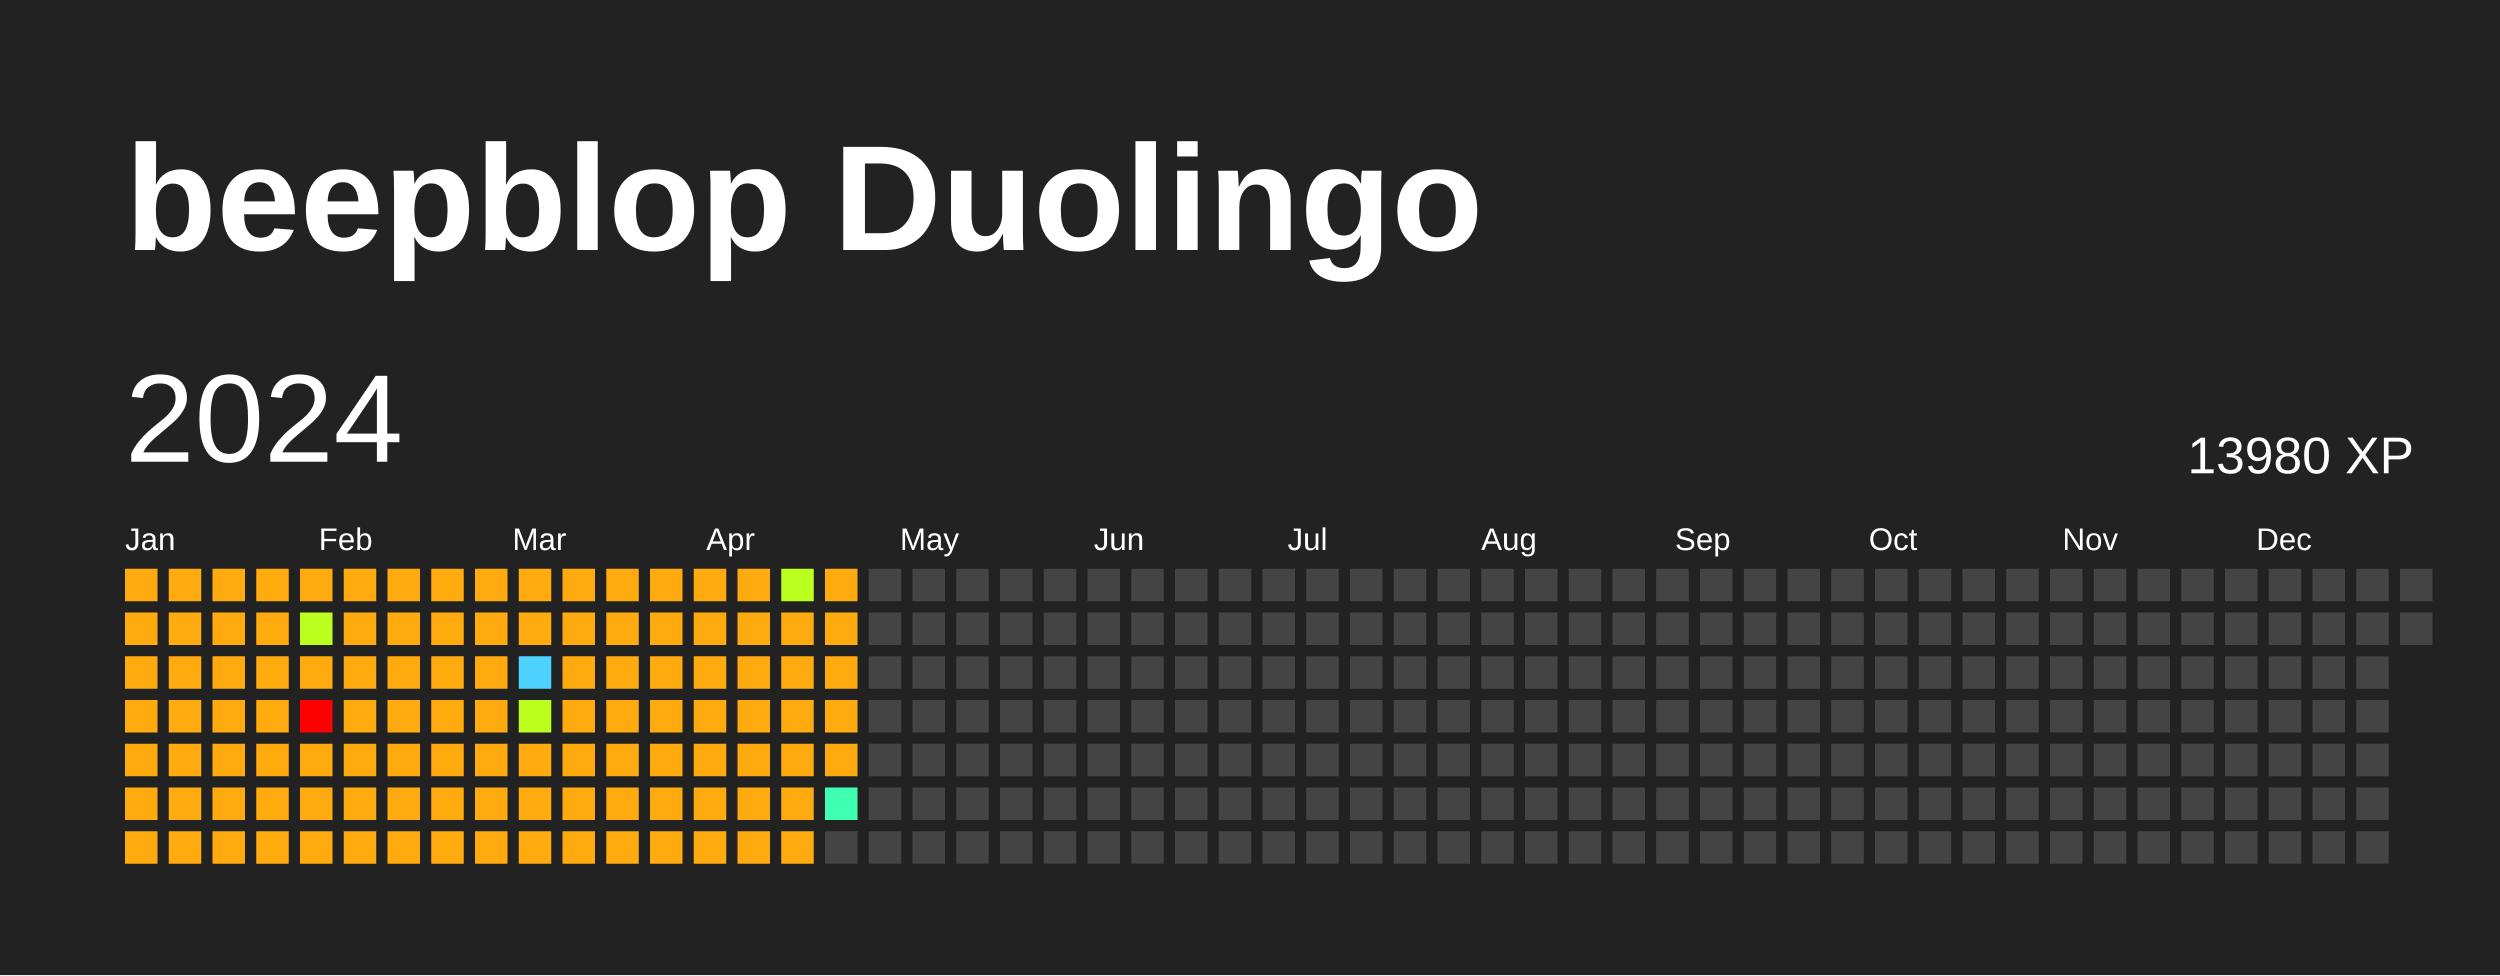
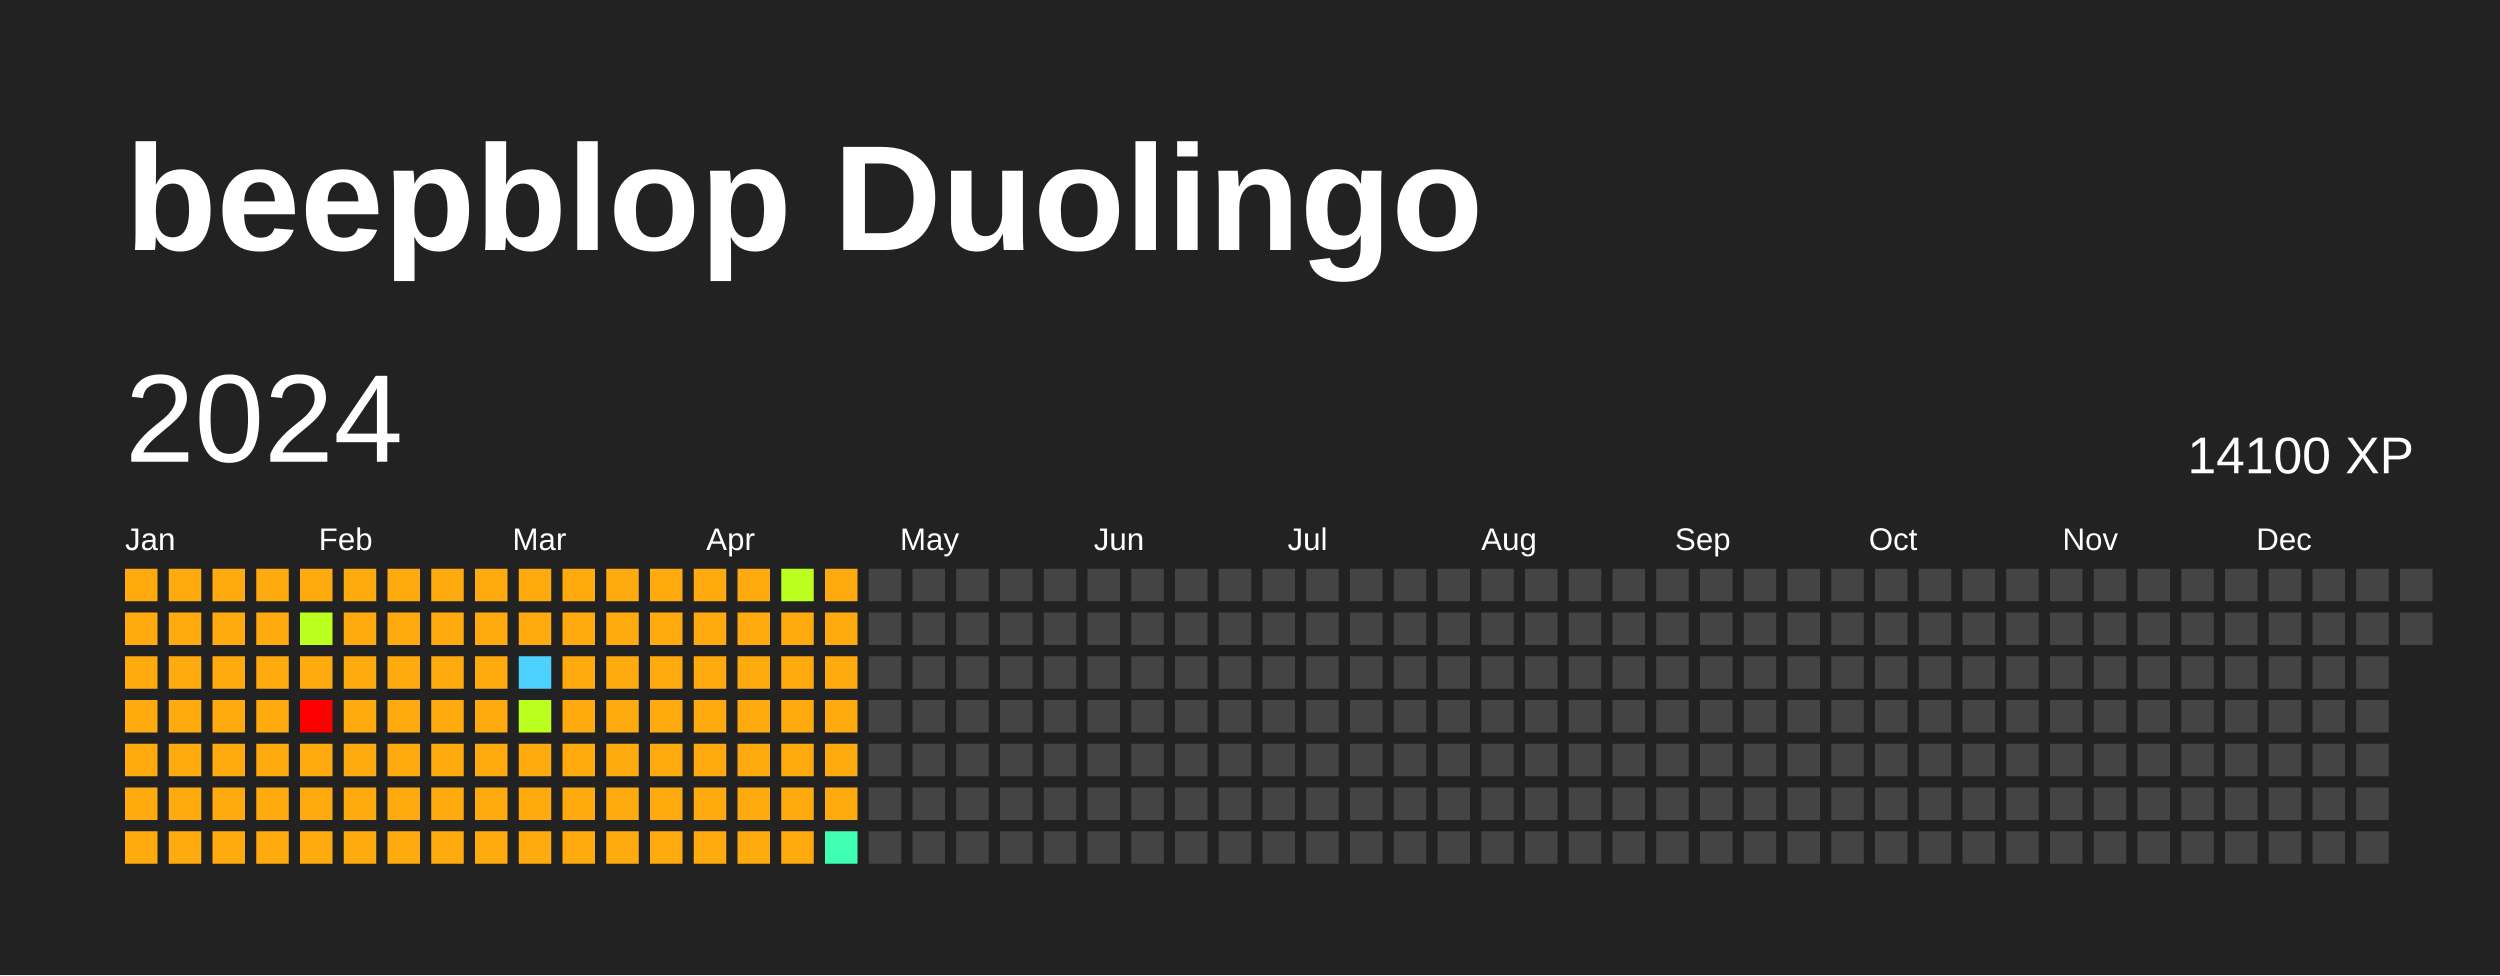
<svg xmlns="http://www.w3.org/2000/svg" baseProfile="full" height="78mm" version="1.1" viewBox="0,0,200,78" width="200mm">
  <defs />
  <rect fill="#222222" height="78" width="200" x="0" y="0" />
  <text fill="#FFFFFF" style="font-size:12px; font-family:Arial; font-weight:bold;" x="10" y="20">beepblop Duolingo</text>
  <text dominant-baseline="hanging" fill="#FFFFFF" style="font-size:10.0px; font-family:Arial;" x="10" y="30">2024</text>
-   <text dominant-baseline="hanging" fill="#FFFFFF" style="font-size:4.125px; font-family:Arial;" x="175" y="35">13980 XP</text>
+   <text dominant-baseline="hanging" fill="#FFFFFF" style="font-size:4.125px; font-family:Arial;" x="175" y="35">14100 XP</text>
  <text fill="#FFFFFF" style="font-size:2.5px; font-family:Arial" x="10.0" y="44">Jan</text>
  <text fill="#FFFFFF" style="font-size:2.5px; font-family:Arial" x="25.5" y="44">Feb</text>
  <text fill="#FFFFFF" style="font-size:2.5px; font-family:Arial" x="41.0" y="44">Mar</text>
  <text fill="#FFFFFF" style="font-size:2.5px; font-family:Arial" x="56.5" y="44">Apr</text>
  <text fill="#FFFFFF" style="font-size:2.5px; font-family:Arial" x="72.0" y="44">May</text>
  <text fill="#FFFFFF" style="font-size:2.5px; font-family:Arial" x="87.5" y="44">Jun</text>
  <text fill="#FFFFFF" style="font-size:2.5px; font-family:Arial" x="103.0" y="44">Jul</text>
  <text fill="#FFFFFF" style="font-size:2.5px; font-family:Arial" x="118.5" y="44">Aug</text>
  <text fill="#FFFFFF" style="font-size:2.5px; font-family:Arial" x="134.0" y="44">Sep</text>
  <text fill="#FFFFFF" style="font-size:2.5px; font-family:Arial" x="149.5" y="44">Oct</text>
  <text fill="#FFFFFF" style="font-size:2.5px; font-family:Arial" x="165.0" y="44">Nov</text>
  <text fill="#FFFFFF" style="font-size:2.5px; font-family:Arial" x="180.5" y="44">Dec</text>
  <rect fill="#ffab0f" height="2.6" width="2.6" x="10.0" y="45.5" />
  <rect fill="#ffab0f" height="2.6" width="2.6" x="10.0" y="49.0" />
  <rect fill="#ffab0f" height="2.6" width="2.6" x="10.0" y="52.5" />
  <rect fill="#ffab0f" height="2.6" width="2.6" x="10.0" y="56.0" />
  <rect fill="#ffab0f" height="2.6" width="2.6" x="10.0" y="59.5" />
  <rect fill="#ffab0f" height="2.6" width="2.6" x="10.0" y="63.0" />
  <rect fill="#ffab0f" height="2.6" width="2.6" x="10.0" y="66.5" />
  <rect fill="#ffab0f" height="2.6" width="2.6" x="13.5" y="45.5" />
  <rect fill="#ffab0f" height="2.6" width="2.6" x="13.5" y="49.0" />
  <rect fill="#ffab0f" height="2.6" width="2.6" x="13.5" y="52.5" />
  <rect fill="#ffab0f" height="2.6" width="2.6" x="13.5" y="56.0" />
  <rect fill="#ffab0f" height="2.6" width="2.6" x="13.5" y="59.5" />
  <rect fill="#ffab0f" height="2.6" width="2.6" x="13.5" y="63.0" />
  <rect fill="#ffab0f" height="2.6" width="2.6" x="13.5" y="66.5" />
  <rect fill="#ffab0f" height="2.6" width="2.6" x="17.0" y="45.5" />
  <rect fill="#ffab0f" height="2.6" width="2.6" x="17.0" y="49.0" />
  <rect fill="#ffab0f" height="2.6" width="2.6" x="17.0" y="52.5" />
  <rect fill="#ffab0f" height="2.6" width="2.6" x="17.0" y="56.0" />
  <rect fill="#ffab0f" height="2.6" width="2.6" x="17.0" y="59.5" />
  <rect fill="#ffab0f" height="2.6" width="2.6" x="17.0" y="63.0" />
  <rect fill="#ffab0f" height="2.6" width="2.6" x="17.0" y="66.5" />
  <rect fill="#ffab0f" height="2.6" width="2.6" x="20.5" y="45.5" />
  <rect fill="#ffab0f" height="2.6" width="2.6" x="20.5" y="49.0" />
  <rect fill="#ffab0f" height="2.6" width="2.6" x="20.5" y="52.5" />
  <rect fill="#ffab0f" height="2.6" width="2.6" x="20.5" y="56.0" />
  <rect fill="#ffab0f" height="2.6" width="2.6" x="20.5" y="59.5" />
  <rect fill="#ffab0f" height="2.6" width="2.6" x="20.5" y="63.0" />
  <rect fill="#ffab0f" height="2.6" width="2.6" x="20.5" y="66.5" />
  <rect fill="#ffab0f" height="2.6" width="2.6" x="24.0" y="45.5" />
  <rect fill="#bbff1f" height="2.6" width="2.6" x="24.0" y="49.0" />
  <rect fill="#ffab0f" height="2.6" width="2.6" x="24.0" y="52.5" />
  <rect fill="red" height="2.6" width="2.6" x="24.0" y="56.0" />
  <rect fill="#ffab0f" height="2.6" width="2.6" x="24.0" y="59.5" />
  <rect fill="#ffab0f" height="2.6" width="2.6" x="24.0" y="63.0" />
  <rect fill="#ffab0f" height="2.6" width="2.6" x="24.0" y="66.5" />
  <rect fill="#ffab0f" height="2.6" width="2.6" x="27.5" y="45.5" />
  <rect fill="#ffab0f" height="2.6" width="2.6" x="27.5" y="49.0" />
  <rect fill="#ffab0f" height="2.6" width="2.6" x="27.5" y="52.5" />
  <rect fill="#ffab0f" height="2.6" width="2.6" x="27.5" y="56.0" />
  <rect fill="#ffab0f" height="2.6" width="2.6" x="27.5" y="59.5" />
  <rect fill="#ffab0f" height="2.6" width="2.6" x="27.5" y="63.0" />
  <rect fill="#ffab0f" height="2.6" width="2.6" x="27.5" y="66.5" />
  <rect fill="#ffab0f" height="2.6" width="2.6" x="31.0" y="45.5" />
  <rect fill="#ffab0f" height="2.6" width="2.6" x="31.0" y="49.0" />
  <rect fill="#ffab0f" height="2.6" width="2.6" x="31.0" y="52.5" />
  <rect fill="#ffab0f" height="2.6" width="2.6" x="31.0" y="56.0" />
  <rect fill="#ffab0f" height="2.6" width="2.6" x="31.0" y="59.5" />
  <rect fill="#ffab0f" height="2.6" width="2.6" x="31.0" y="63.0" />
  <rect fill="#ffab0f" height="2.6" width="2.6" x="31.0" y="66.5" />
  <rect fill="#ffab0f" height="2.6" width="2.6" x="34.5" y="45.5" />
  <rect fill="#ffab0f" height="2.6" width="2.6" x="34.5" y="49.0" />
  <rect fill="#ffab0f" height="2.6" width="2.6" x="34.5" y="52.5" />
  <rect fill="#ffab0f" height="2.6" width="2.6" x="34.5" y="56.0" />
  <rect fill="#ffab0f" height="2.6" width="2.6" x="34.5" y="59.5" />
  <rect fill="#ffab0f" height="2.6" width="2.6" x="34.5" y="63.0" />
  <rect fill="#ffab0f" height="2.6" width="2.6" x="34.5" y="66.5" />
  <rect fill="#ffab0f" height="2.6" width="2.6" x="38.0" y="45.5" />
  <rect fill="#ffab0f" height="2.6" width="2.6" x="38.0" y="49.0" />
  <rect fill="#ffab0f" height="2.6" width="2.6" x="38.0" y="52.5" />
  <rect fill="#ffab0f" height="2.6" width="2.6" x="38.0" y="56.0" />
  <rect fill="#ffab0f" height="2.6" width="2.6" x="38.0" y="59.5" />
  <rect fill="#ffab0f" height="2.6" width="2.6" x="38.0" y="63.0" />
  <rect fill="#ffab0f" height="2.6" width="2.6" x="38.0" y="66.5" />
  <rect fill="#ffab0f" height="2.6" width="2.6" x="41.5" y="45.5" />
  <rect fill="#ffab0f" height="2.6" width="2.6" x="41.5" y="49.0" />
  <rect fill="#4dd2ff" height="2.6" width="2.6" x="41.5" y="52.5" />
  <rect fill="#bbff1f" height="2.6" width="2.6" x="41.5" y="56.0" />
  <rect fill="#ffab0f" height="2.6" width="2.6" x="41.5" y="59.5" />
  <rect fill="#ffab0f" height="2.6" width="2.6" x="41.5" y="63.0" />
  <rect fill="#ffab0f" height="2.6" width="2.6" x="41.5" y="66.5" />
  <rect fill="#ffab0f" height="2.6" width="2.6" x="45.0" y="45.5" />
  <rect fill="#ffab0f" height="2.6" width="2.6" x="45.0" y="49.0" />
  <rect fill="#ffab0f" height="2.6" width="2.6" x="45.0" y="52.5" />
  <rect fill="#ffab0f" height="2.6" width="2.6" x="45.0" y="56.0" />
  <rect fill="#ffab0f" height="2.6" width="2.6" x="45.0" y="59.5" />
  <rect fill="#ffab0f" height="2.6" width="2.6" x="45.0" y="63.0" />
  <rect fill="#ffab0f" height="2.6" width="2.6" x="45.0" y="66.5" />
  <rect fill="#ffab0f" height="2.6" width="2.6" x="48.5" y="45.5" />
  <rect fill="#ffab0f" height="2.6" width="2.6" x="48.5" y="49.0" />
  <rect fill="#ffab0f" height="2.6" width="2.6" x="48.5" y="52.5" />
  <rect fill="#ffab0f" height="2.6" width="2.6" x="48.5" y="56.0" />
  <rect fill="#ffab0f" height="2.6" width="2.6" x="48.5" y="59.5" />
  <rect fill="#ffab0f" height="2.6" width="2.6" x="48.5" y="63.0" />
  <rect fill="#ffab0f" height="2.6" width="2.6" x="48.5" y="66.5" />
  <rect fill="#ffab0f" height="2.6" width="2.6" x="52.0" y="45.5" />
  <rect fill="#ffab0f" height="2.6" width="2.6" x="52.0" y="49.0" />
  <rect fill="#ffab0f" height="2.6" width="2.6" x="52.0" y="52.5" />
  <rect fill="#ffab0f" height="2.6" width="2.6" x="52.0" y="56.0" />
  <rect fill="#ffab0f" height="2.6" width="2.6" x="52.0" y="59.5" />
  <rect fill="#ffab0f" height="2.6" width="2.6" x="52.0" y="63.0" />
  <rect fill="#ffab0f" height="2.6" width="2.6" x="52.0" y="66.5" />
  <rect fill="#ffab0f" height="2.6" width="2.6" x="55.5" y="45.5" />
  <rect fill="#ffab0f" height="2.6" width="2.6" x="55.5" y="49.0" />
  <rect fill="#ffab0f" height="2.6" width="2.6" x="55.5" y="52.5" />
  <rect fill="#ffab0f" height="2.6" width="2.6" x="55.5" y="56.0" />
  <rect fill="#ffab0f" height="2.6" width="2.6" x="55.5" y="59.5" />
  <rect fill="#ffab0f" height="2.6" width="2.6" x="55.5" y="63.0" />
  <rect fill="#ffab0f" height="2.6" width="2.6" x="55.5" y="66.5" />
  <rect fill="#ffab0f" height="2.6" width="2.6" x="59.0" y="45.5" />
  <rect fill="#ffab0f" height="2.6" width="2.6" x="59.0" y="49.0" />
  <rect fill="#ffab0f" height="2.6" width="2.6" x="59.0" y="52.5" />
  <rect fill="#ffab0f" height="2.6" width="2.6" x="59.0" y="56.0" />
  <rect fill="#ffab0f" height="2.6" width="2.6" x="59.0" y="59.5" />
  <rect fill="#ffab0f" height="2.6" width="2.6" x="59.0" y="63.0" />
  <rect fill="#ffab0f" height="2.6" width="2.6" x="59.0" y="66.5" />
  <rect fill="#bbff1f" height="2.6" width="2.6" x="62.5" y="45.5" />
  <rect fill="#ffab0f" height="2.6" width="2.6" x="62.5" y="49.0" />
  <rect fill="#ffab0f" height="2.6" width="2.6" x="62.5" y="52.5" />
  <rect fill="#ffab0f" height="2.6" width="2.6" x="62.5" y="56.0" />
  <rect fill="#ffab0f" height="2.6" width="2.6" x="62.5" y="59.5" />
  <rect fill="#ffab0f" height="2.6" width="2.6" x="62.5" y="63.0" />
  <rect fill="#ffab0f" height="2.6" width="2.6" x="62.5" y="66.5" />
  <rect fill="#ffab0f" height="2.6" width="2.6" x="66.0" y="45.5" />
  <rect fill="#ffab0f" height="2.6" width="2.6" x="66.0" y="49.0" />
  <rect fill="#ffab0f" height="2.6" width="2.6" x="66.0" y="52.5" />
  <rect fill="#ffab0f" height="2.6" width="2.6" x="66.0" y="56.0" />
  <rect fill="#ffab0f" height="2.6" width="2.6" x="66.0" y="59.5" />
-   <rect fill="#3effb2" height="2.6" width="2.6" x="66.0" y="63.0" />
-   <rect fill="#444444" height="2.6" width="2.6" x="66.0" y="66.5" />
+   <rect fill="#ffab0f" height="2.6" width="2.6" x="66.0" y="63.0" />
+   <rect fill="#3effb2" height="2.6" width="2.6" x="66.0" y="66.5" />
  <rect fill="#444444" height="2.6" width="2.6" x="69.5" y="45.5" />
  <rect fill="#444444" height="2.6" width="2.6" x="69.5" y="49.0" />
  <rect fill="#444444" height="2.6" width="2.6" x="69.5" y="52.5" />
  <rect fill="#444444" height="2.6" width="2.6" x="69.5" y="56.0" />
  <rect fill="#444444" height="2.6" width="2.6" x="69.5" y="59.5" />
  <rect fill="#444444" height="2.6" width="2.6" x="69.5" y="63.0" />
  <rect fill="#444444" height="2.6" width="2.6" x="69.5" y="66.5" />
  <rect fill="#444444" height="2.6" width="2.6" x="73.0" y="45.5" />
  <rect fill="#444444" height="2.6" width="2.6" x="73.0" y="49.0" />
  <rect fill="#444444" height="2.6" width="2.6" x="73.0" y="52.5" />
  <rect fill="#444444" height="2.6" width="2.6" x="73.0" y="56.0" />
  <rect fill="#444444" height="2.6" width="2.6" x="73.0" y="59.5" />
  <rect fill="#444444" height="2.6" width="2.6" x="73.0" y="63.0" />
  <rect fill="#444444" height="2.6" width="2.6" x="73.0" y="66.5" />
  <rect fill="#444444" height="2.6" width="2.6" x="76.5" y="45.5" />
  <rect fill="#444444" height="2.6" width="2.6" x="76.5" y="49.0" />
  <rect fill="#444444" height="2.6" width="2.6" x="76.5" y="52.5" />
  <rect fill="#444444" height="2.6" width="2.6" x="76.5" y="56.0" />
  <rect fill="#444444" height="2.6" width="2.6" x="76.5" y="59.5" />
  <rect fill="#444444" height="2.6" width="2.6" x="76.5" y="63.0" />
  <rect fill="#444444" height="2.6" width="2.6" x="76.5" y="66.5" />
  <rect fill="#444444" height="2.6" width="2.6" x="80.0" y="45.5" />
  <rect fill="#444444" height="2.6" width="2.6" x="80.0" y="49.0" />
  <rect fill="#444444" height="2.6" width="2.6" x="80.0" y="52.5" />
  <rect fill="#444444" height="2.6" width="2.6" x="80.0" y="56.0" />
  <rect fill="#444444" height="2.6" width="2.6" x="80.0" y="59.5" />
  <rect fill="#444444" height="2.6" width="2.6" x="80.0" y="63.0" />
  <rect fill="#444444" height="2.6" width="2.6" x="80.0" y="66.5" />
  <rect fill="#444444" height="2.6" width="2.6" x="83.5" y="45.5" />
  <rect fill="#444444" height="2.6" width="2.6" x="83.5" y="49.0" />
  <rect fill="#444444" height="2.6" width="2.6" x="83.5" y="52.5" />
  <rect fill="#444444" height="2.6" width="2.6" x="83.5" y="56.0" />
  <rect fill="#444444" height="2.6" width="2.6" x="83.5" y="59.5" />
  <rect fill="#444444" height="2.6" width="2.6" x="83.5" y="63.0" />
  <rect fill="#444444" height="2.6" width="2.6" x="83.5" y="66.5" />
  <rect fill="#444444" height="2.6" width="2.6" x="87.0" y="45.5" />
  <rect fill="#444444" height="2.6" width="2.6" x="87.0" y="49.0" />
  <rect fill="#444444" height="2.6" width="2.6" x="87.0" y="52.5" />
  <rect fill="#444444" height="2.6" width="2.6" x="87.0" y="56.0" />
  <rect fill="#444444" height="2.6" width="2.6" x="87.0" y="59.5" />
  <rect fill="#444444" height="2.6" width="2.6" x="87.0" y="63.0" />
  <rect fill="#444444" height="2.6" width="2.6" x="87.0" y="66.5" />
  <rect fill="#444444" height="2.6" width="2.6" x="90.5" y="45.5" />
  <rect fill="#444444" height="2.6" width="2.6" x="90.5" y="49.0" />
  <rect fill="#444444" height="2.6" width="2.6" x="90.5" y="52.5" />
  <rect fill="#444444" height="2.6" width="2.6" x="90.5" y="56.0" />
  <rect fill="#444444" height="2.6" width="2.6" x="90.5" y="59.5" />
  <rect fill="#444444" height="2.6" width="2.6" x="90.5" y="63.0" />
  <rect fill="#444444" height="2.6" width="2.6" x="90.5" y="66.5" />
  <rect fill="#444444" height="2.6" width="2.6" x="94.0" y="45.5" />
  <rect fill="#444444" height="2.6" width="2.6" x="94.0" y="49.0" />
  <rect fill="#444444" height="2.6" width="2.6" x="94.0" y="52.5" />
  <rect fill="#444444" height="2.6" width="2.6" x="94.0" y="56.0" />
  <rect fill="#444444" height="2.6" width="2.6" x="94.0" y="59.5" />
  <rect fill="#444444" height="2.6" width="2.6" x="94.0" y="63.0" />
  <rect fill="#444444" height="2.6" width="2.6" x="94.0" y="66.5" />
  <rect fill="#444444" height="2.6" width="2.6" x="97.5" y="45.5" />
  <rect fill="#444444" height="2.6" width="2.6" x="97.5" y="49.0" />
  <rect fill="#444444" height="2.6" width="2.6" x="97.5" y="52.5" />
  <rect fill="#444444" height="2.6" width="2.6" x="97.5" y="56.0" />
  <rect fill="#444444" height="2.6" width="2.6" x="97.5" y="59.5" />
  <rect fill="#444444" height="2.6" width="2.6" x="97.5" y="63.0" />
  <rect fill="#444444" height="2.6" width="2.6" x="97.5" y="66.5" />
  <rect fill="#444444" height="2.6" width="2.6" x="101.0" y="45.5" />
  <rect fill="#444444" height="2.6" width="2.6" x="101.0" y="49.0" />
  <rect fill="#444444" height="2.6" width="2.6" x="101.0" y="52.5" />
  <rect fill="#444444" height="2.6" width="2.6" x="101.0" y="56.0" />
  <rect fill="#444444" height="2.6" width="2.6" x="101.0" y="59.5" />
  <rect fill="#444444" height="2.6" width="2.6" x="101.0" y="63.0" />
  <rect fill="#444444" height="2.6" width="2.6" x="101.0" y="66.5" />
  <rect fill="#444444" height="2.6" width="2.6" x="104.5" y="45.5" />
  <rect fill="#444444" height="2.6" width="2.6" x="104.5" y="49.0" />
  <rect fill="#444444" height="2.6" width="2.6" x="104.5" y="52.5" />
  <rect fill="#444444" height="2.6" width="2.6" x="104.5" y="56.0" />
  <rect fill="#444444" height="2.6" width="2.6" x="104.5" y="59.5" />
  <rect fill="#444444" height="2.6" width="2.6" x="104.5" y="63.0" />
  <rect fill="#444444" height="2.6" width="2.6" x="104.5" y="66.5" />
  <rect fill="#444444" height="2.6" width="2.6" x="108.0" y="45.5" />
  <rect fill="#444444" height="2.6" width="2.6" x="108.0" y="49.0" />
  <rect fill="#444444" height="2.6" width="2.6" x="108.0" y="52.5" />
  <rect fill="#444444" height="2.6" width="2.6" x="108.0" y="56.0" />
  <rect fill="#444444" height="2.6" width="2.6" x="108.0" y="59.5" />
  <rect fill="#444444" height="2.6" width="2.6" x="108.0" y="63.0" />
  <rect fill="#444444" height="2.6" width="2.6" x="108.0" y="66.5" />
  <rect fill="#444444" height="2.6" width="2.6" x="111.5" y="45.5" />
  <rect fill="#444444" height="2.6" width="2.6" x="111.5" y="49.0" />
  <rect fill="#444444" height="2.6" width="2.6" x="111.5" y="52.5" />
  <rect fill="#444444" height="2.6" width="2.6" x="111.5" y="56.0" />
  <rect fill="#444444" height="2.6" width="2.6" x="111.5" y="59.5" />
  <rect fill="#444444" height="2.6" width="2.6" x="111.5" y="63.0" />
  <rect fill="#444444" height="2.6" width="2.6" x="111.5" y="66.5" />
  <rect fill="#444444" height="2.6" width="2.6" x="115.0" y="45.5" />
  <rect fill="#444444" height="2.6" width="2.6" x="115.0" y="49.0" />
  <rect fill="#444444" height="2.6" width="2.6" x="115.0" y="52.5" />
  <rect fill="#444444" height="2.6" width="2.6" x="115.0" y="56.0" />
  <rect fill="#444444" height="2.6" width="2.6" x="115.0" y="59.5" />
  <rect fill="#444444" height="2.6" width="2.6" x="115.0" y="63.0" />
  <rect fill="#444444" height="2.6" width="2.6" x="115.0" y="66.5" />
  <rect fill="#444444" height="2.6" width="2.6" x="118.5" y="45.5" />
  <rect fill="#444444" height="2.6" width="2.6" x="118.5" y="49.0" />
  <rect fill="#444444" height="2.6" width="2.6" x="118.5" y="52.5" />
  <rect fill="#444444" height="2.6" width="2.6" x="118.5" y="56.0" />
  <rect fill="#444444" height="2.6" width="2.6" x="118.5" y="59.5" />
  <rect fill="#444444" height="2.6" width="2.6" x="118.5" y="63.0" />
  <rect fill="#444444" height="2.6" width="2.6" x="118.5" y="66.5" />
  <rect fill="#444444" height="2.6" width="2.6" x="122.0" y="45.5" />
  <rect fill="#444444" height="2.6" width="2.6" x="122.0" y="49.0" />
  <rect fill="#444444" height="2.6" width="2.6" x="122.0" y="52.5" />
  <rect fill="#444444" height="2.6" width="2.6" x="122.0" y="56.0" />
  <rect fill="#444444" height="2.6" width="2.6" x="122.0" y="59.5" />
  <rect fill="#444444" height="2.6" width="2.6" x="122.0" y="63.0" />
  <rect fill="#444444" height="2.6" width="2.6" x="122.0" y="66.5" />
  <rect fill="#444444" height="2.6" width="2.6" x="125.5" y="45.5" />
  <rect fill="#444444" height="2.6" width="2.6" x="125.5" y="49.0" />
  <rect fill="#444444" height="2.6" width="2.6" x="125.5" y="52.5" />
  <rect fill="#444444" height="2.6" width="2.6" x="125.5" y="56.0" />
  <rect fill="#444444" height="2.6" width="2.6" x="125.5" y="59.5" />
  <rect fill="#444444" height="2.6" width="2.6" x="125.5" y="63.0" />
  <rect fill="#444444" height="2.6" width="2.6" x="125.5" y="66.5" />
  <rect fill="#444444" height="2.6" width="2.6" x="129.0" y="45.5" />
  <rect fill="#444444" height="2.6" width="2.6" x="129.0" y="49.0" />
  <rect fill="#444444" height="2.6" width="2.6" x="129.0" y="52.5" />
  <rect fill="#444444" height="2.6" width="2.6" x="129.0" y="56.0" />
  <rect fill="#444444" height="2.6" width="2.6" x="129.0" y="59.5" />
  <rect fill="#444444" height="2.6" width="2.6" x="129.0" y="63.0" />
  <rect fill="#444444" height="2.6" width="2.6" x="129.0" y="66.5" />
  <rect fill="#444444" height="2.6" width="2.6" x="132.5" y="45.5" />
  <rect fill="#444444" height="2.6" width="2.6" x="132.5" y="49.0" />
  <rect fill="#444444" height="2.6" width="2.6" x="132.5" y="52.5" />
  <rect fill="#444444" height="2.6" width="2.6" x="132.5" y="56.0" />
  <rect fill="#444444" height="2.6" width="2.6" x="132.5" y="59.5" />
  <rect fill="#444444" height="2.6" width="2.6" x="132.5" y="63.0" />
  <rect fill="#444444" height="2.6" width="2.6" x="132.5" y="66.5" />
  <rect fill="#444444" height="2.6" width="2.6" x="136.0" y="45.5" />
  <rect fill="#444444" height="2.6" width="2.6" x="136.0" y="49.0" />
  <rect fill="#444444" height="2.6" width="2.6" x="136.0" y="52.5" />
  <rect fill="#444444" height="2.6" width="2.6" x="136.0" y="56.0" />
  <rect fill="#444444" height="2.6" width="2.6" x="136.0" y="59.5" />
  <rect fill="#444444" height="2.6" width="2.6" x="136.0" y="63.0" />
  <rect fill="#444444" height="2.6" width="2.6" x="136.0" y="66.5" />
  <rect fill="#444444" height="2.6" width="2.6" x="139.5" y="45.5" />
  <rect fill="#444444" height="2.6" width="2.6" x="139.5" y="49.0" />
  <rect fill="#444444" height="2.6" width="2.6" x="139.5" y="52.5" />
  <rect fill="#444444" height="2.6" width="2.6" x="139.5" y="56.0" />
  <rect fill="#444444" height="2.6" width="2.6" x="139.5" y="59.5" />
  <rect fill="#444444" height="2.6" width="2.6" x="139.5" y="63.0" />
  <rect fill="#444444" height="2.6" width="2.6" x="139.5" y="66.5" />
  <rect fill="#444444" height="2.6" width="2.6" x="143.0" y="45.5" />
  <rect fill="#444444" height="2.6" width="2.6" x="143.0" y="49.0" />
  <rect fill="#444444" height="2.6" width="2.6" x="143.0" y="52.5" />
  <rect fill="#444444" height="2.6" width="2.6" x="143.0" y="56.0" />
  <rect fill="#444444" height="2.6" width="2.6" x="143.0" y="59.5" />
  <rect fill="#444444" height="2.6" width="2.6" x="143.0" y="63.0" />
  <rect fill="#444444" height="2.6" width="2.6" x="143.0" y="66.5" />
  <rect fill="#444444" height="2.6" width="2.6" x="146.5" y="45.5" />
  <rect fill="#444444" height="2.6" width="2.6" x="146.5" y="49.0" />
  <rect fill="#444444" height="2.6" width="2.6" x="146.5" y="52.5" />
  <rect fill="#444444" height="2.6" width="2.6" x="146.5" y="56.0" />
  <rect fill="#444444" height="2.6" width="2.6" x="146.5" y="59.5" />
  <rect fill="#444444" height="2.6" width="2.6" x="146.5" y="63.0" />
  <rect fill="#444444" height="2.6" width="2.6" x="146.5" y="66.5" />
  <rect fill="#444444" height="2.6" width="2.6" x="150.0" y="45.5" />
  <rect fill="#444444" height="2.6" width="2.6" x="150.0" y="49.0" />
  <rect fill="#444444" height="2.6" width="2.6" x="150.0" y="52.5" />
  <rect fill="#444444" height="2.6" width="2.6" x="150.0" y="56.0" />
  <rect fill="#444444" height="2.6" width="2.6" x="150.0" y="59.5" />
  <rect fill="#444444" height="2.6" width="2.6" x="150.0" y="63.0" />
  <rect fill="#444444" height="2.6" width="2.6" x="150.0" y="66.5" />
  <rect fill="#444444" height="2.6" width="2.6" x="153.5" y="45.5" />
  <rect fill="#444444" height="2.6" width="2.6" x="153.5" y="49.0" />
  <rect fill="#444444" height="2.6" width="2.6" x="153.5" y="52.5" />
  <rect fill="#444444" height="2.6" width="2.6" x="153.5" y="56.0" />
  <rect fill="#444444" height="2.6" width="2.6" x="153.5" y="59.5" />
  <rect fill="#444444" height="2.6" width="2.6" x="153.5" y="63.0" />
  <rect fill="#444444" height="2.6" width="2.6" x="153.5" y="66.5" />
  <rect fill="#444444" height="2.6" width="2.6" x="157.0" y="45.5" />
  <rect fill="#444444" height="2.6" width="2.6" x="157.0" y="49.0" />
  <rect fill="#444444" height="2.6" width="2.6" x="157.0" y="52.5" />
  <rect fill="#444444" height="2.6" width="2.6" x="157.0" y="56.0" />
  <rect fill="#444444" height="2.6" width="2.6" x="157.0" y="59.5" />
  <rect fill="#444444" height="2.6" width="2.6" x="157.0" y="63.0" />
  <rect fill="#444444" height="2.6" width="2.6" x="157.0" y="66.5" />
  <rect fill="#444444" height="2.6" width="2.6" x="160.5" y="45.5" />
  <rect fill="#444444" height="2.6" width="2.6" x="160.5" y="49.0" />
  <rect fill="#444444" height="2.6" width="2.6" x="160.5" y="52.5" />
  <rect fill="#444444" height="2.6" width="2.6" x="160.5" y="56.0" />
  <rect fill="#444444" height="2.6" width="2.6" x="160.5" y="59.5" />
  <rect fill="#444444" height="2.6" width="2.6" x="160.5" y="63.0" />
  <rect fill="#444444" height="2.6" width="2.6" x="160.5" y="66.5" />
  <rect fill="#444444" height="2.6" width="2.6" x="164.0" y="45.5" />
  <rect fill="#444444" height="2.6" width="2.6" x="164.0" y="49.0" />
  <rect fill="#444444" height="2.6" width="2.6" x="164.0" y="52.5" />
  <rect fill="#444444" height="2.6" width="2.6" x="164.0" y="56.0" />
  <rect fill="#444444" height="2.6" width="2.6" x="164.0" y="59.5" />
  <rect fill="#444444" height="2.6" width="2.6" x="164.0" y="63.0" />
  <rect fill="#444444" height="2.6" width="2.6" x="164.0" y="66.5" />
  <rect fill="#444444" height="2.6" width="2.6" x="167.5" y="45.5" />
  <rect fill="#444444" height="2.6" width="2.6" x="167.5" y="49.0" />
  <rect fill="#444444" height="2.6" width="2.6" x="167.5" y="52.5" />
  <rect fill="#444444" height="2.6" width="2.6" x="167.5" y="56.0" />
  <rect fill="#444444" height="2.6" width="2.6" x="167.5" y="59.5" />
  <rect fill="#444444" height="2.6" width="2.6" x="167.5" y="63.0" />
  <rect fill="#444444" height="2.6" width="2.6" x="167.5" y="66.5" />
  <rect fill="#444444" height="2.6" width="2.6" x="171.0" y="45.5" />
  <rect fill="#444444" height="2.6" width="2.6" x="171.0" y="49.0" />
  <rect fill="#444444" height="2.6" width="2.6" x="171.0" y="52.5" />
  <rect fill="#444444" height="2.6" width="2.6" x="171.0" y="56.0" />
  <rect fill="#444444" height="2.6" width="2.6" x="171.0" y="59.5" />
  <rect fill="#444444" height="2.6" width="2.6" x="171.0" y="63.0" />
  <rect fill="#444444" height="2.6" width="2.6" x="171.0" y="66.5" />
  <rect fill="#444444" height="2.6" width="2.6" x="174.5" y="45.5" />
  <rect fill="#444444" height="2.6" width="2.6" x="174.5" y="49.0" />
  <rect fill="#444444" height="2.6" width="2.6" x="174.5" y="52.5" />
  <rect fill="#444444" height="2.6" width="2.6" x="174.5" y="56.0" />
  <rect fill="#444444" height="2.6" width="2.6" x="174.5" y="59.5" />
  <rect fill="#444444" height="2.6" width="2.6" x="174.5" y="63.0" />
  <rect fill="#444444" height="2.6" width="2.6" x="174.5" y="66.5" />
  <rect fill="#444444" height="2.6" width="2.6" x="178.0" y="45.5" />
  <rect fill="#444444" height="2.6" width="2.6" x="178.0" y="49.0" />
  <rect fill="#444444" height="2.6" width="2.6" x="178.0" y="52.5" />
  <rect fill="#444444" height="2.6" width="2.6" x="178.0" y="56.0" />
  <rect fill="#444444" height="2.6" width="2.6" x="178.0" y="59.5" />
  <rect fill="#444444" height="2.6" width="2.6" x="178.0" y="63.0" />
  <rect fill="#444444" height="2.6" width="2.6" x="178.0" y="66.5" />
  <rect fill="#444444" height="2.6" width="2.6" x="181.5" y="45.5" />
  <rect fill="#444444" height="2.6" width="2.6" x="181.5" y="49.0" />
  <rect fill="#444444" height="2.6" width="2.6" x="181.5" y="52.5" />
  <rect fill="#444444" height="2.6" width="2.6" x="181.5" y="56.0" />
  <rect fill="#444444" height="2.6" width="2.6" x="181.5" y="59.5" />
  <rect fill="#444444" height="2.6" width="2.6" x="181.5" y="63.0" />
  <rect fill="#444444" height="2.6" width="2.6" x="181.5" y="66.5" />
  <rect fill="#444444" height="2.6" width="2.6" x="185.0" y="45.5" />
  <rect fill="#444444" height="2.6" width="2.6" x="185.0" y="49.0" />
  <rect fill="#444444" height="2.6" width="2.6" x="185.0" y="52.5" />
  <rect fill="#444444" height="2.6" width="2.6" x="185.0" y="56.0" />
  <rect fill="#444444" height="2.6" width="2.6" x="185.0" y="59.5" />
  <rect fill="#444444" height="2.6" width="2.6" x="185.0" y="63.0" />
  <rect fill="#444444" height="2.6" width="2.6" x="185.0" y="66.5" />
  <rect fill="#444444" height="2.6" width="2.6" x="188.5" y="45.5" />
  <rect fill="#444444" height="2.6" width="2.6" x="188.5" y="49.0" />
  <rect fill="#444444" height="2.6" width="2.6" x="188.5" y="52.5" />
  <rect fill="#444444" height="2.6" width="2.6" x="188.5" y="56.0" />
  <rect fill="#444444" height="2.6" width="2.6" x="188.5" y="59.5" />
  <rect fill="#444444" height="2.6" width="2.6" x="188.5" y="63.0" />
  <rect fill="#444444" height="2.6" width="2.6" x="188.5" y="66.5" />
  <rect fill="#444444" height="2.6" width="2.6" x="192.0" y="45.5" />
  <rect fill="#444444" height="2.6" width="2.6" x="192.0" y="49.0" />
</svg>
